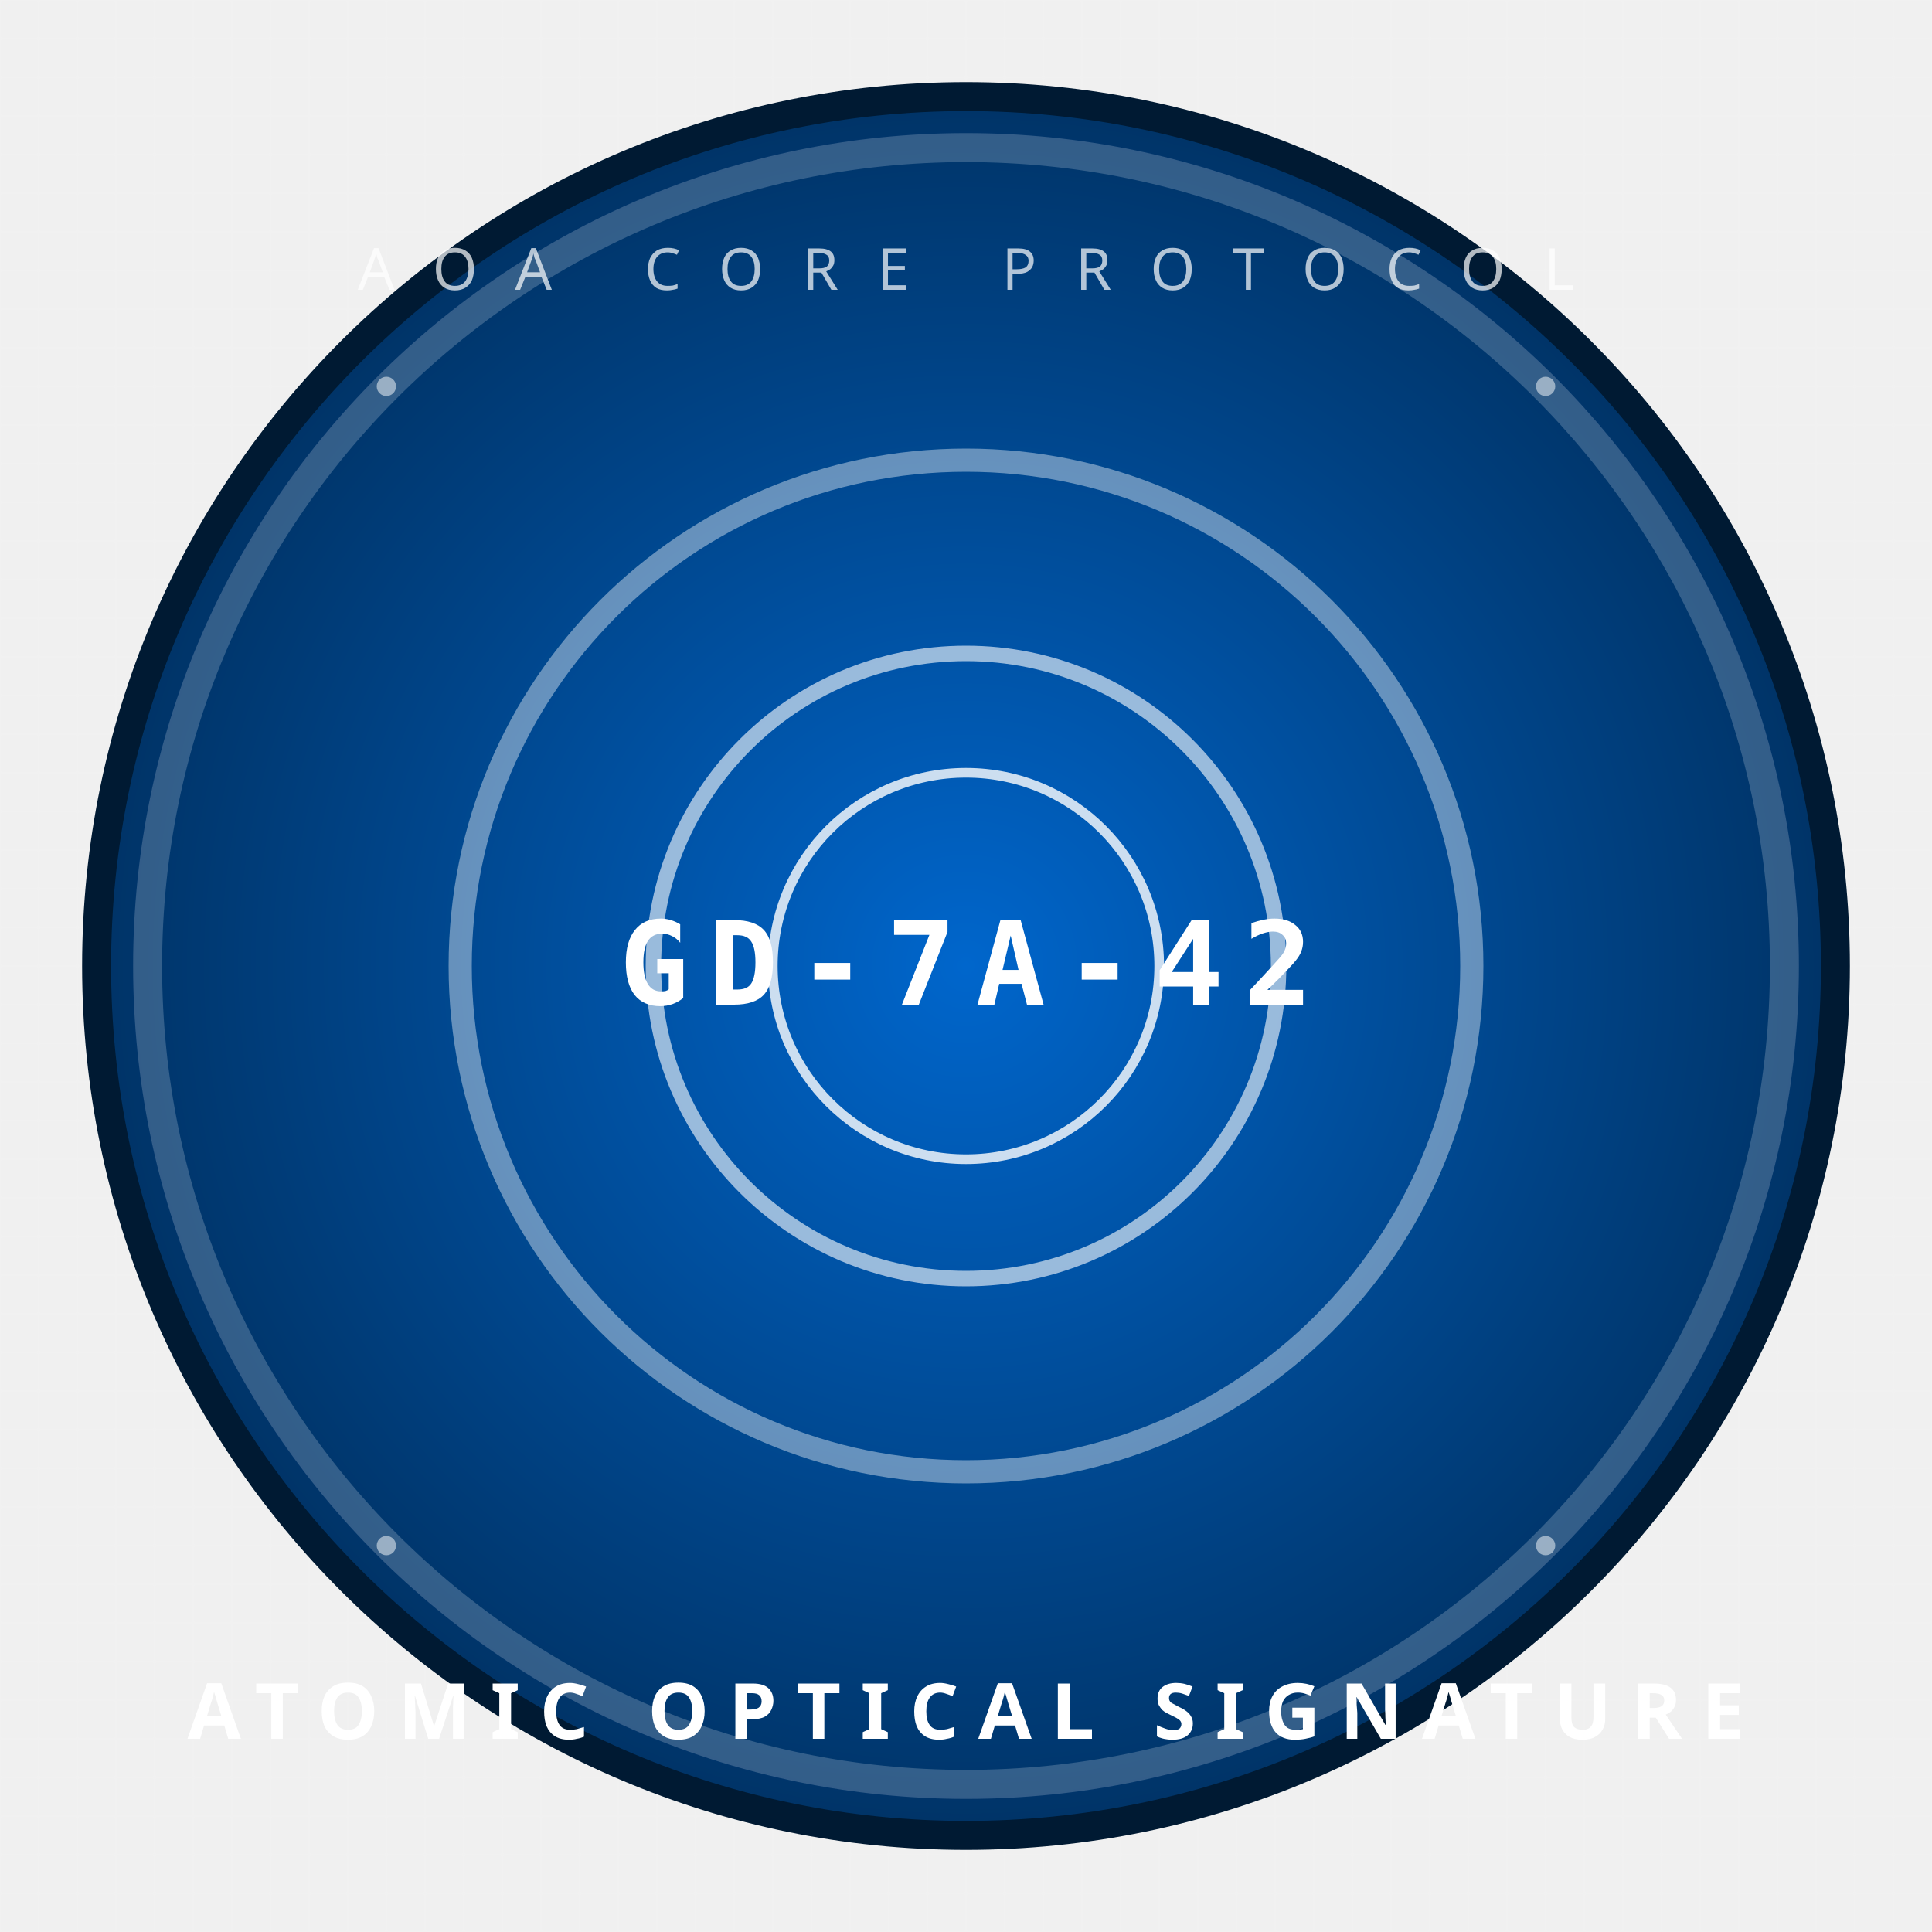
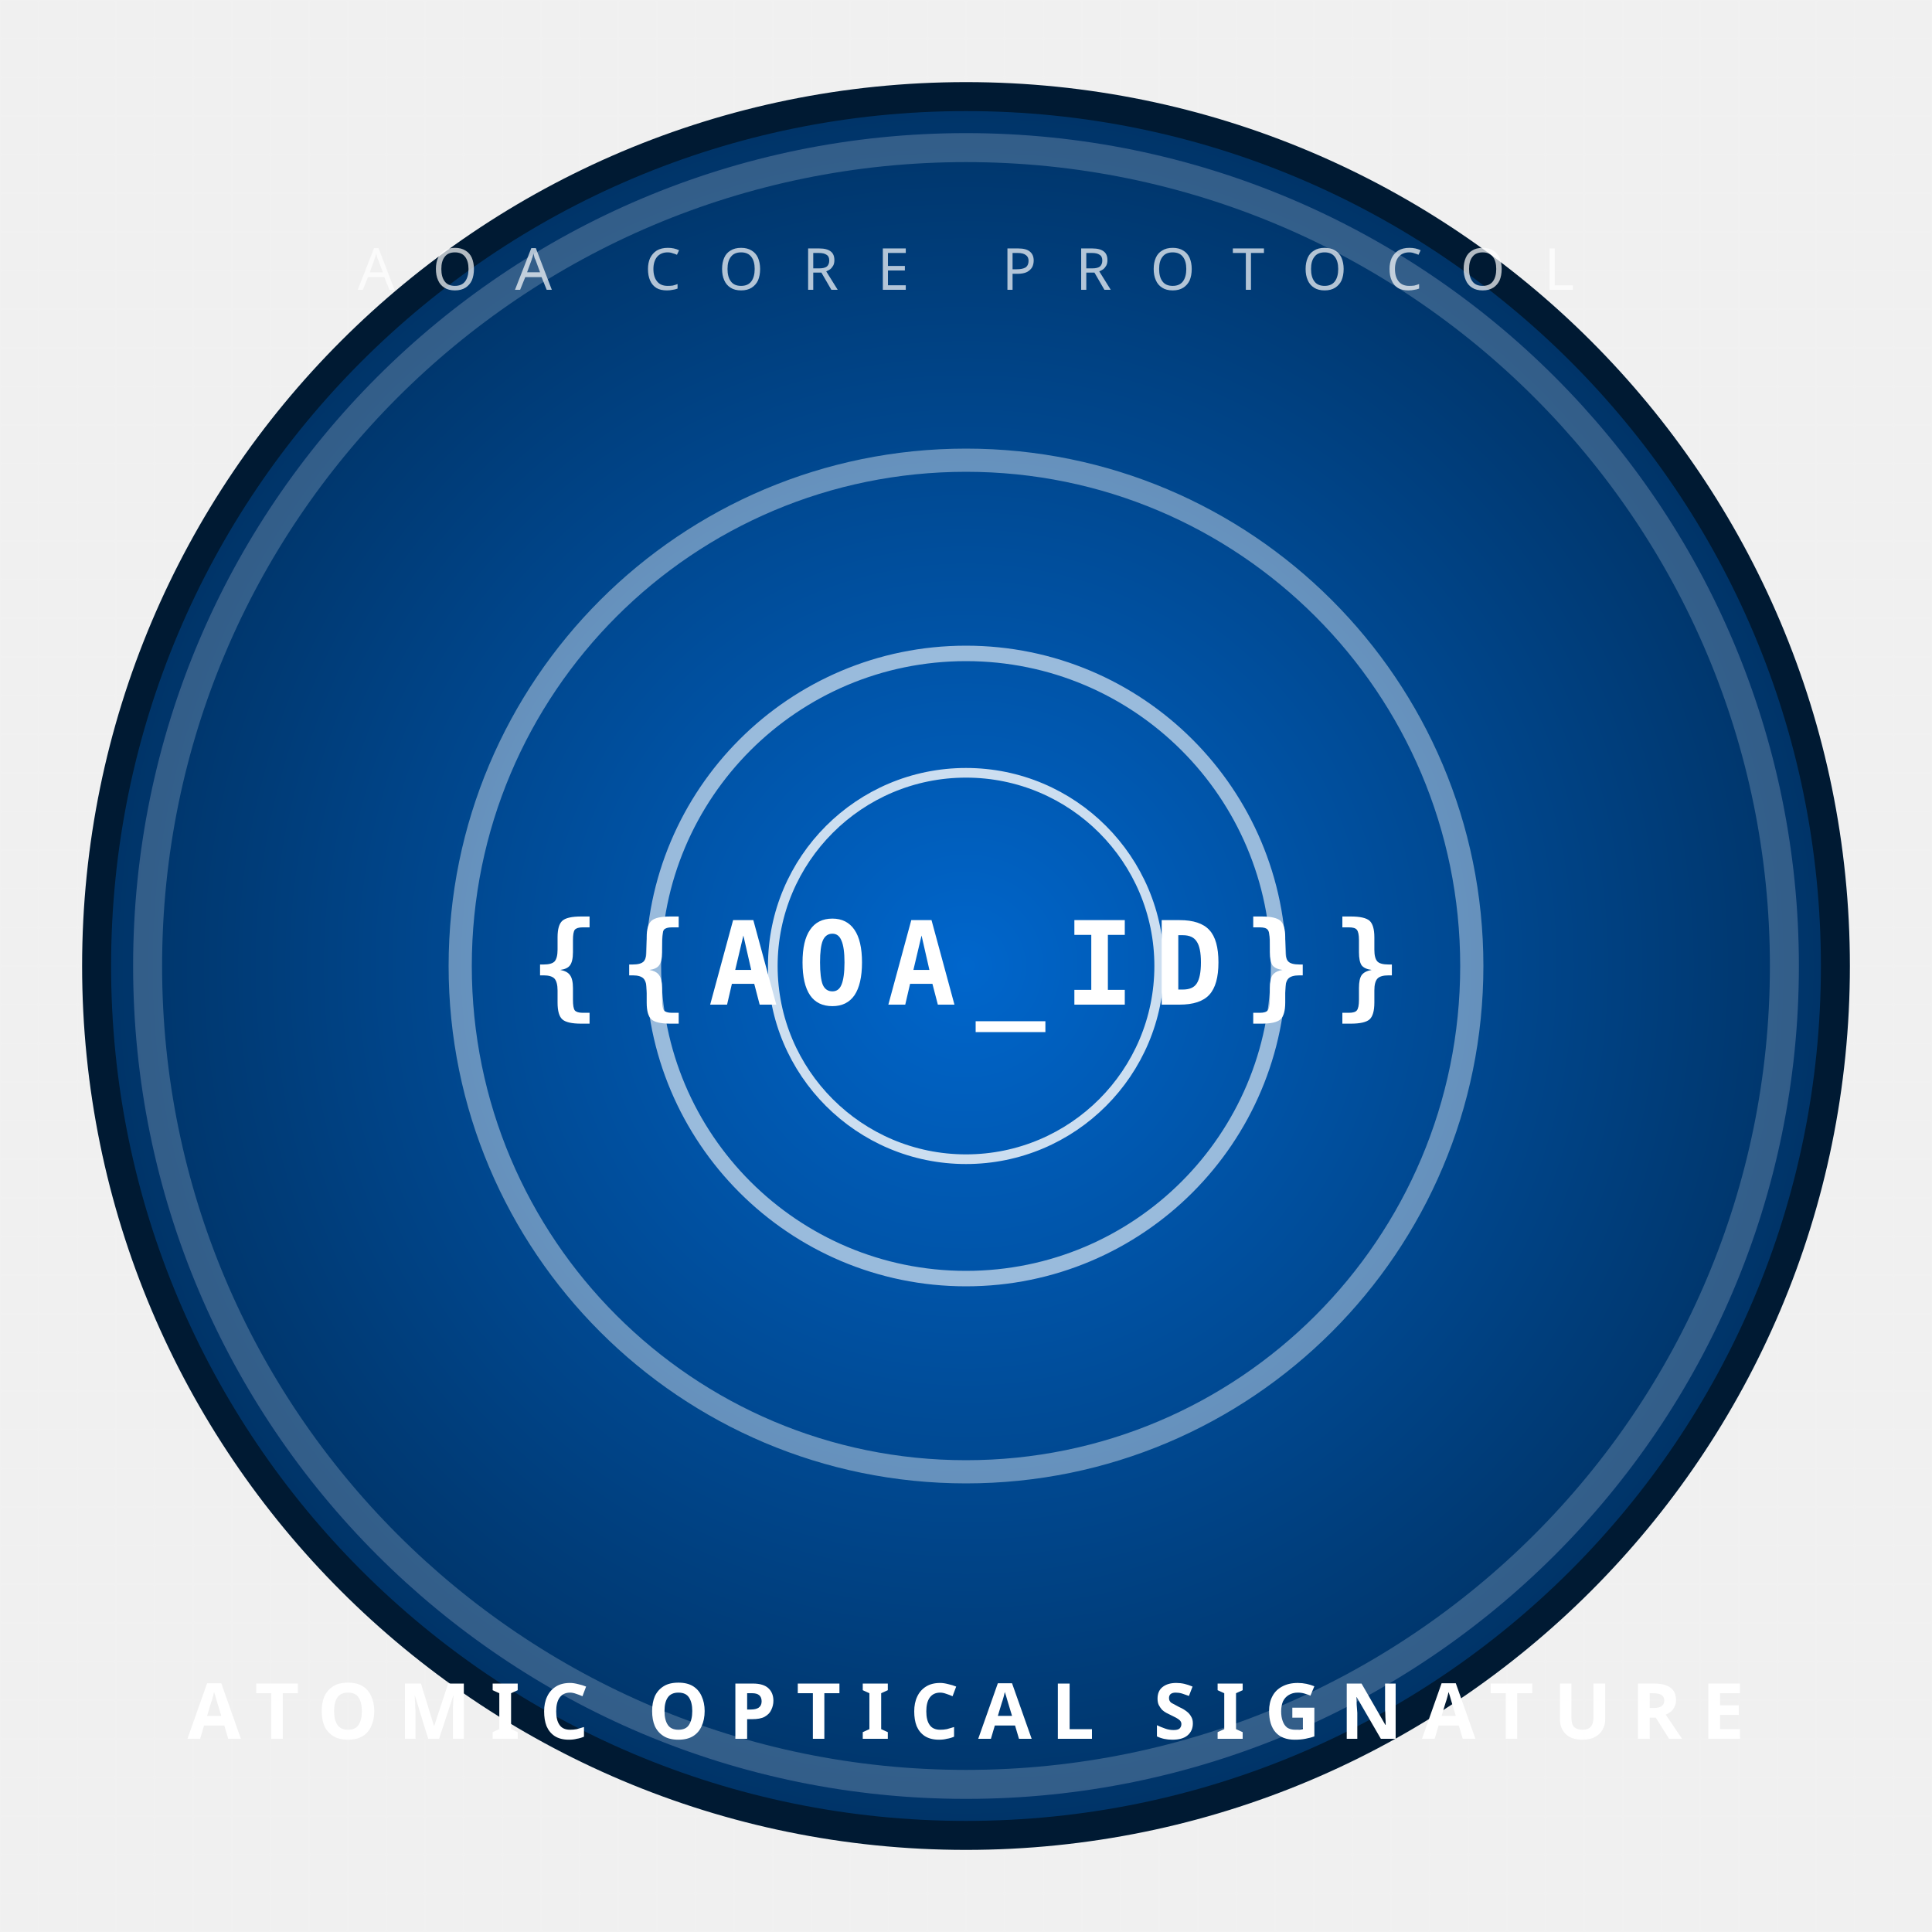
<svg xmlns="http://www.w3.org/2000/svg" viewBox="0 0 100 100">
  <defs>
    <radialGradient id="grad1" cx="50%" cy="50%" r="50%" fx="50%" fy="50%">
      <stop offset="0%" style="stop-color:#0066CC;stop-opacity:1" />
      <stop offset="100%" style="stop-color:#003366;stop-opacity:1" />
    </radialGradient>
    <pattern id="grid" width="2" height="2" patternUnits="userSpaceOnUse">
      <rect width="2" height="2" fill="none" stroke="white" stroke-width="0.1" opacity="0.1" />
    </pattern>
  </defs>
  <rect width="100" height="100" fill="url(#grid)" />
  <circle cx="50" cy="50" r="45" fill="url(#grad1)" stroke="#001a33" stroke-width="1.5" />
  <circle cx="50" cy="50" r="10" fill="none" stroke="white" stroke-width="0.5" opacity="0.8" />
  <circle cx="50" cy="50" r="16.18" fill="none" stroke="white" stroke-width="0.8" opacity="0.6" />
  <circle cx="50" cy="50" r="26.18" fill="none" stroke="white" stroke-width="1.2" opacity="0.4" />
  <circle cx="50" cy="50" r="42.36" fill="none" stroke="white" stroke-width="1.5" opacity="0.2" />
-   <text x="50" y="52" font-family="monospace" font-size="6" font-weight="bold" fill="white" text-anchor="middle" letter-spacing="1">GD-7A-42</text>
+   <text x="50" y="52" font-family="monospace" font-size="6" font-weight="bold" fill="white" text-anchor="middle" letter-spacing="1">{{AOA_ID}}</text>
  <text x="50" y="15" font-family="sans-serif" font-size="3" fill="white" text-anchor="middle" opacity="0.7" letter-spacing="2">AOA CORE PROTOCOL</text>
  <text x="50" y="90" font-family="sans-serif" font-size="4" font-weight="bold" fill="white" text-anchor="middle" letter-spacing="1">ATOMIC OPTICAL SIGNATURE</text>
-   <circle cx="20" cy="20" r="0.5" fill="white" opacity="0.5" />
-   <circle cx="80" cy="20" r="0.5" fill="white" opacity="0.5" />
-   <circle cx="20" cy="80" r="0.5" fill="white" opacity="0.5" />
-   <circle cx="80" cy="80" r="0.5" fill="white" opacity="0.5" />
</svg>
